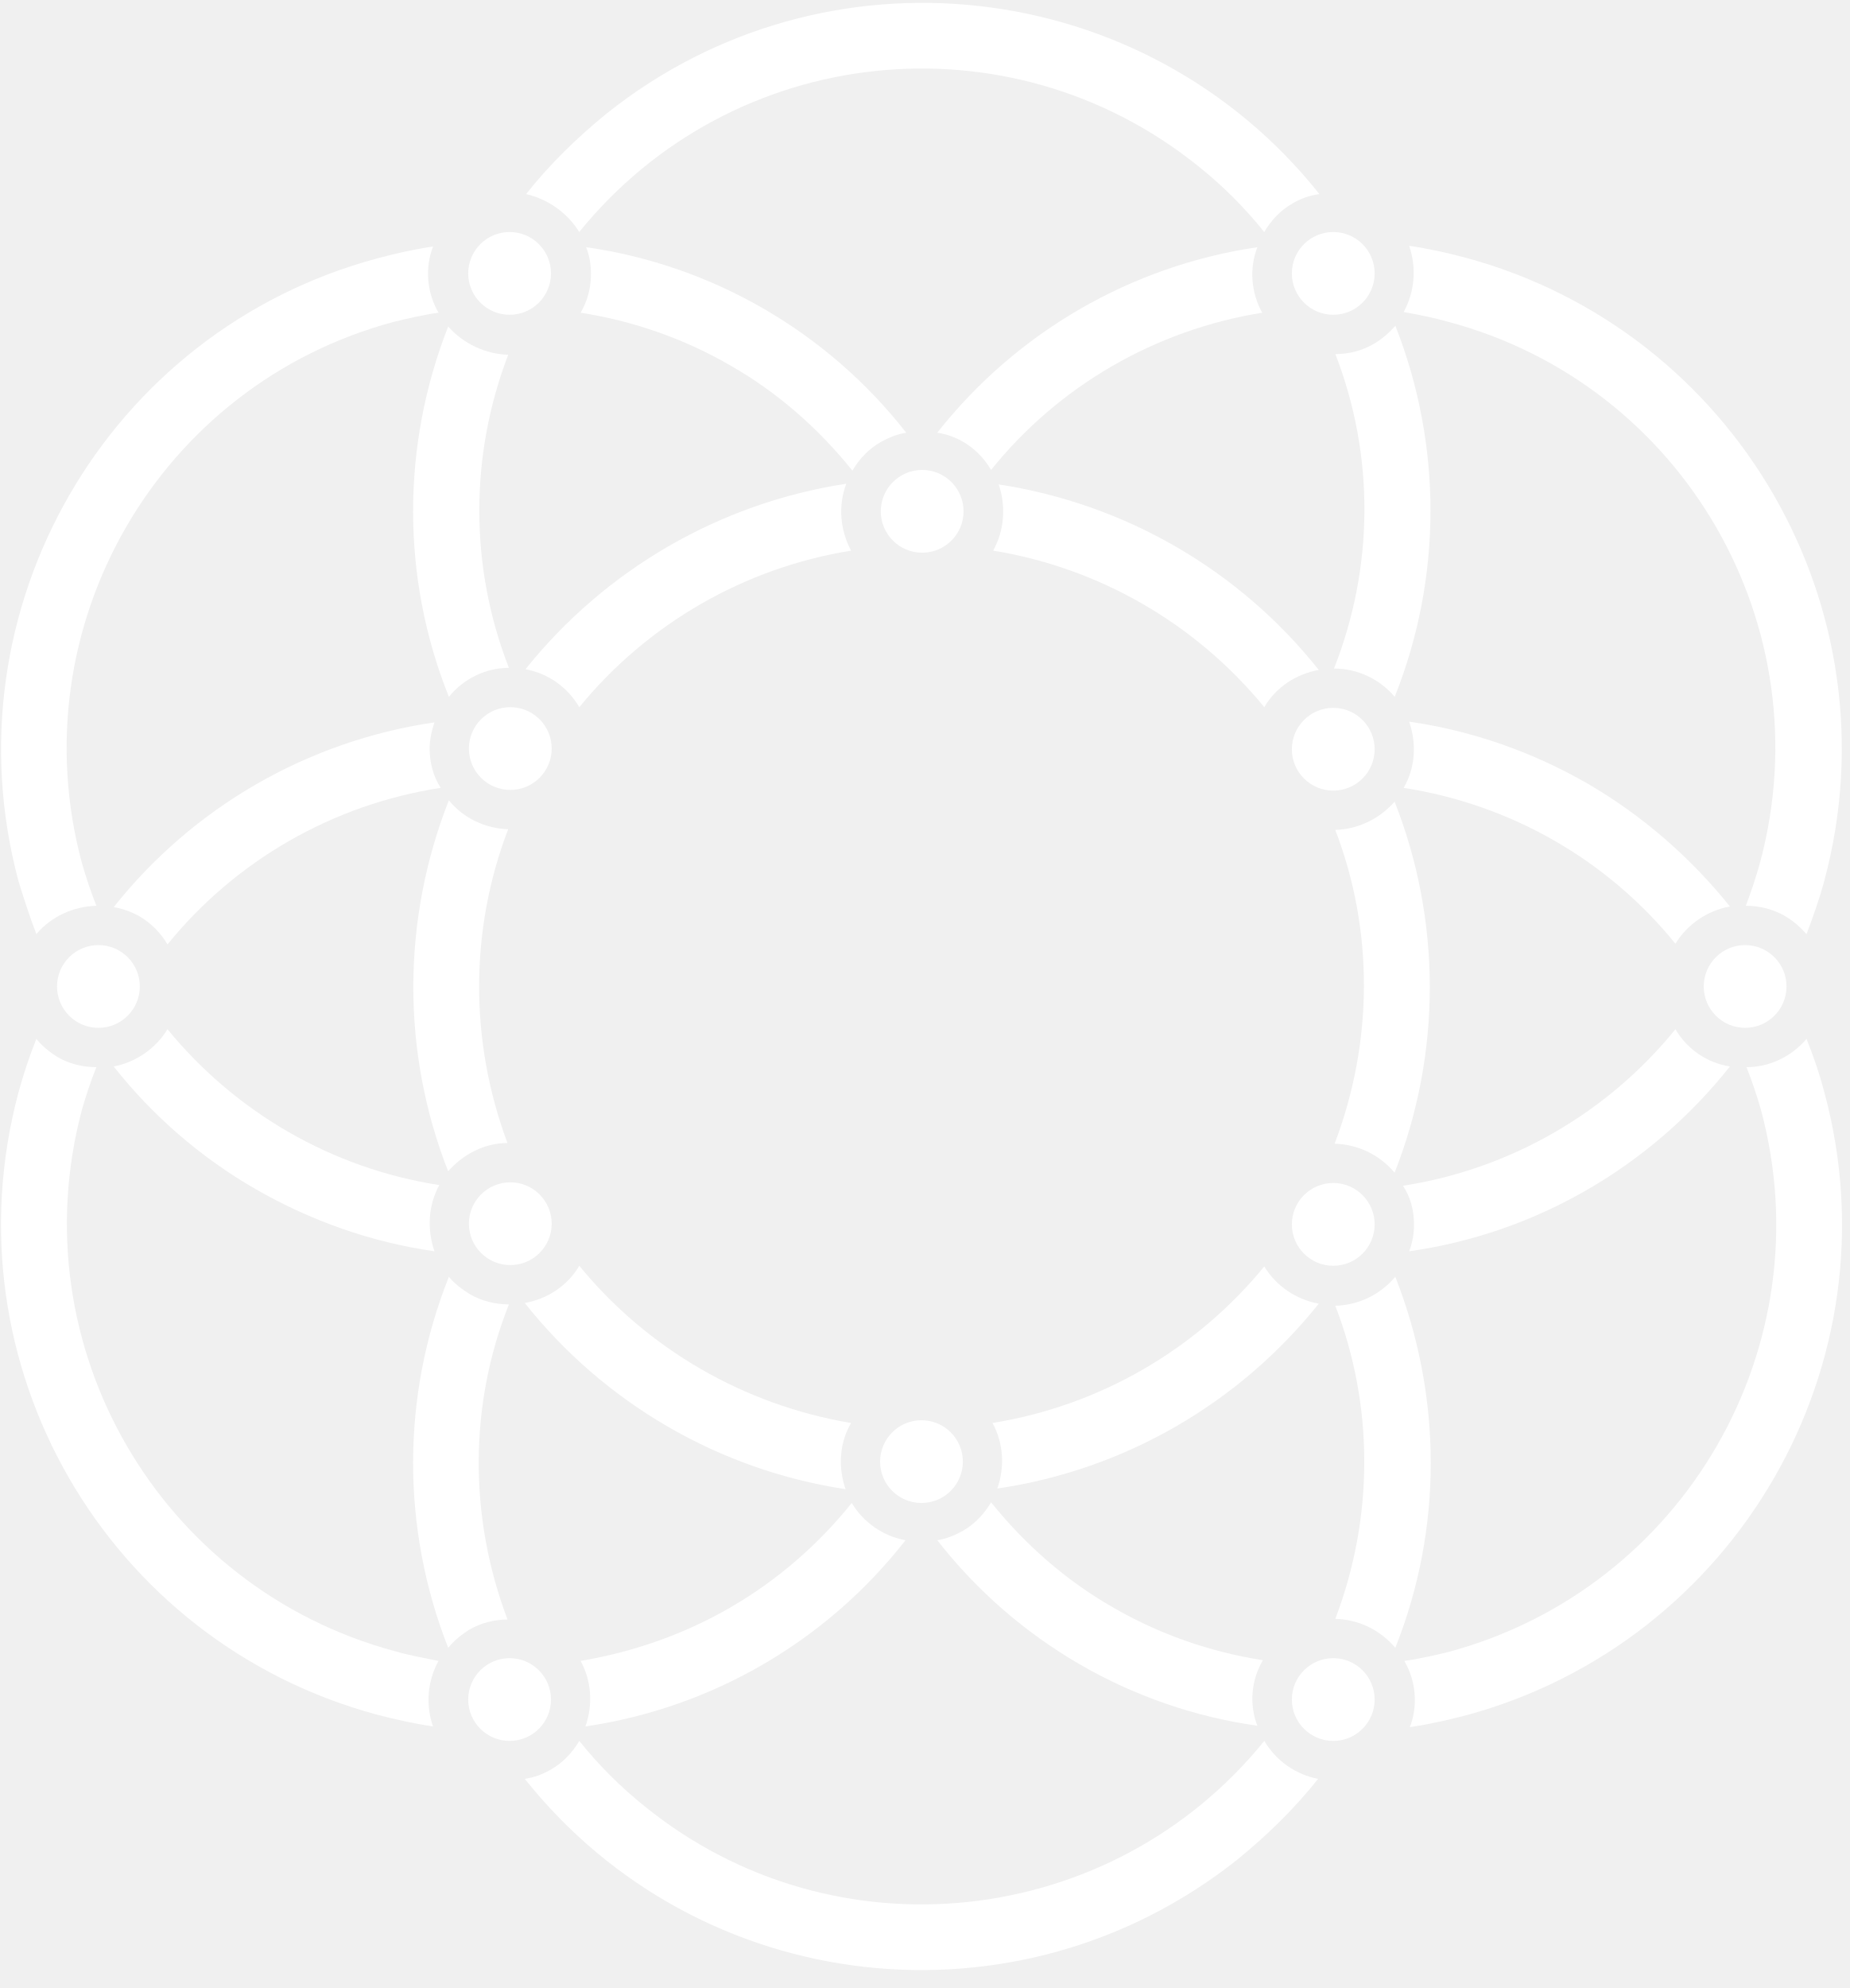
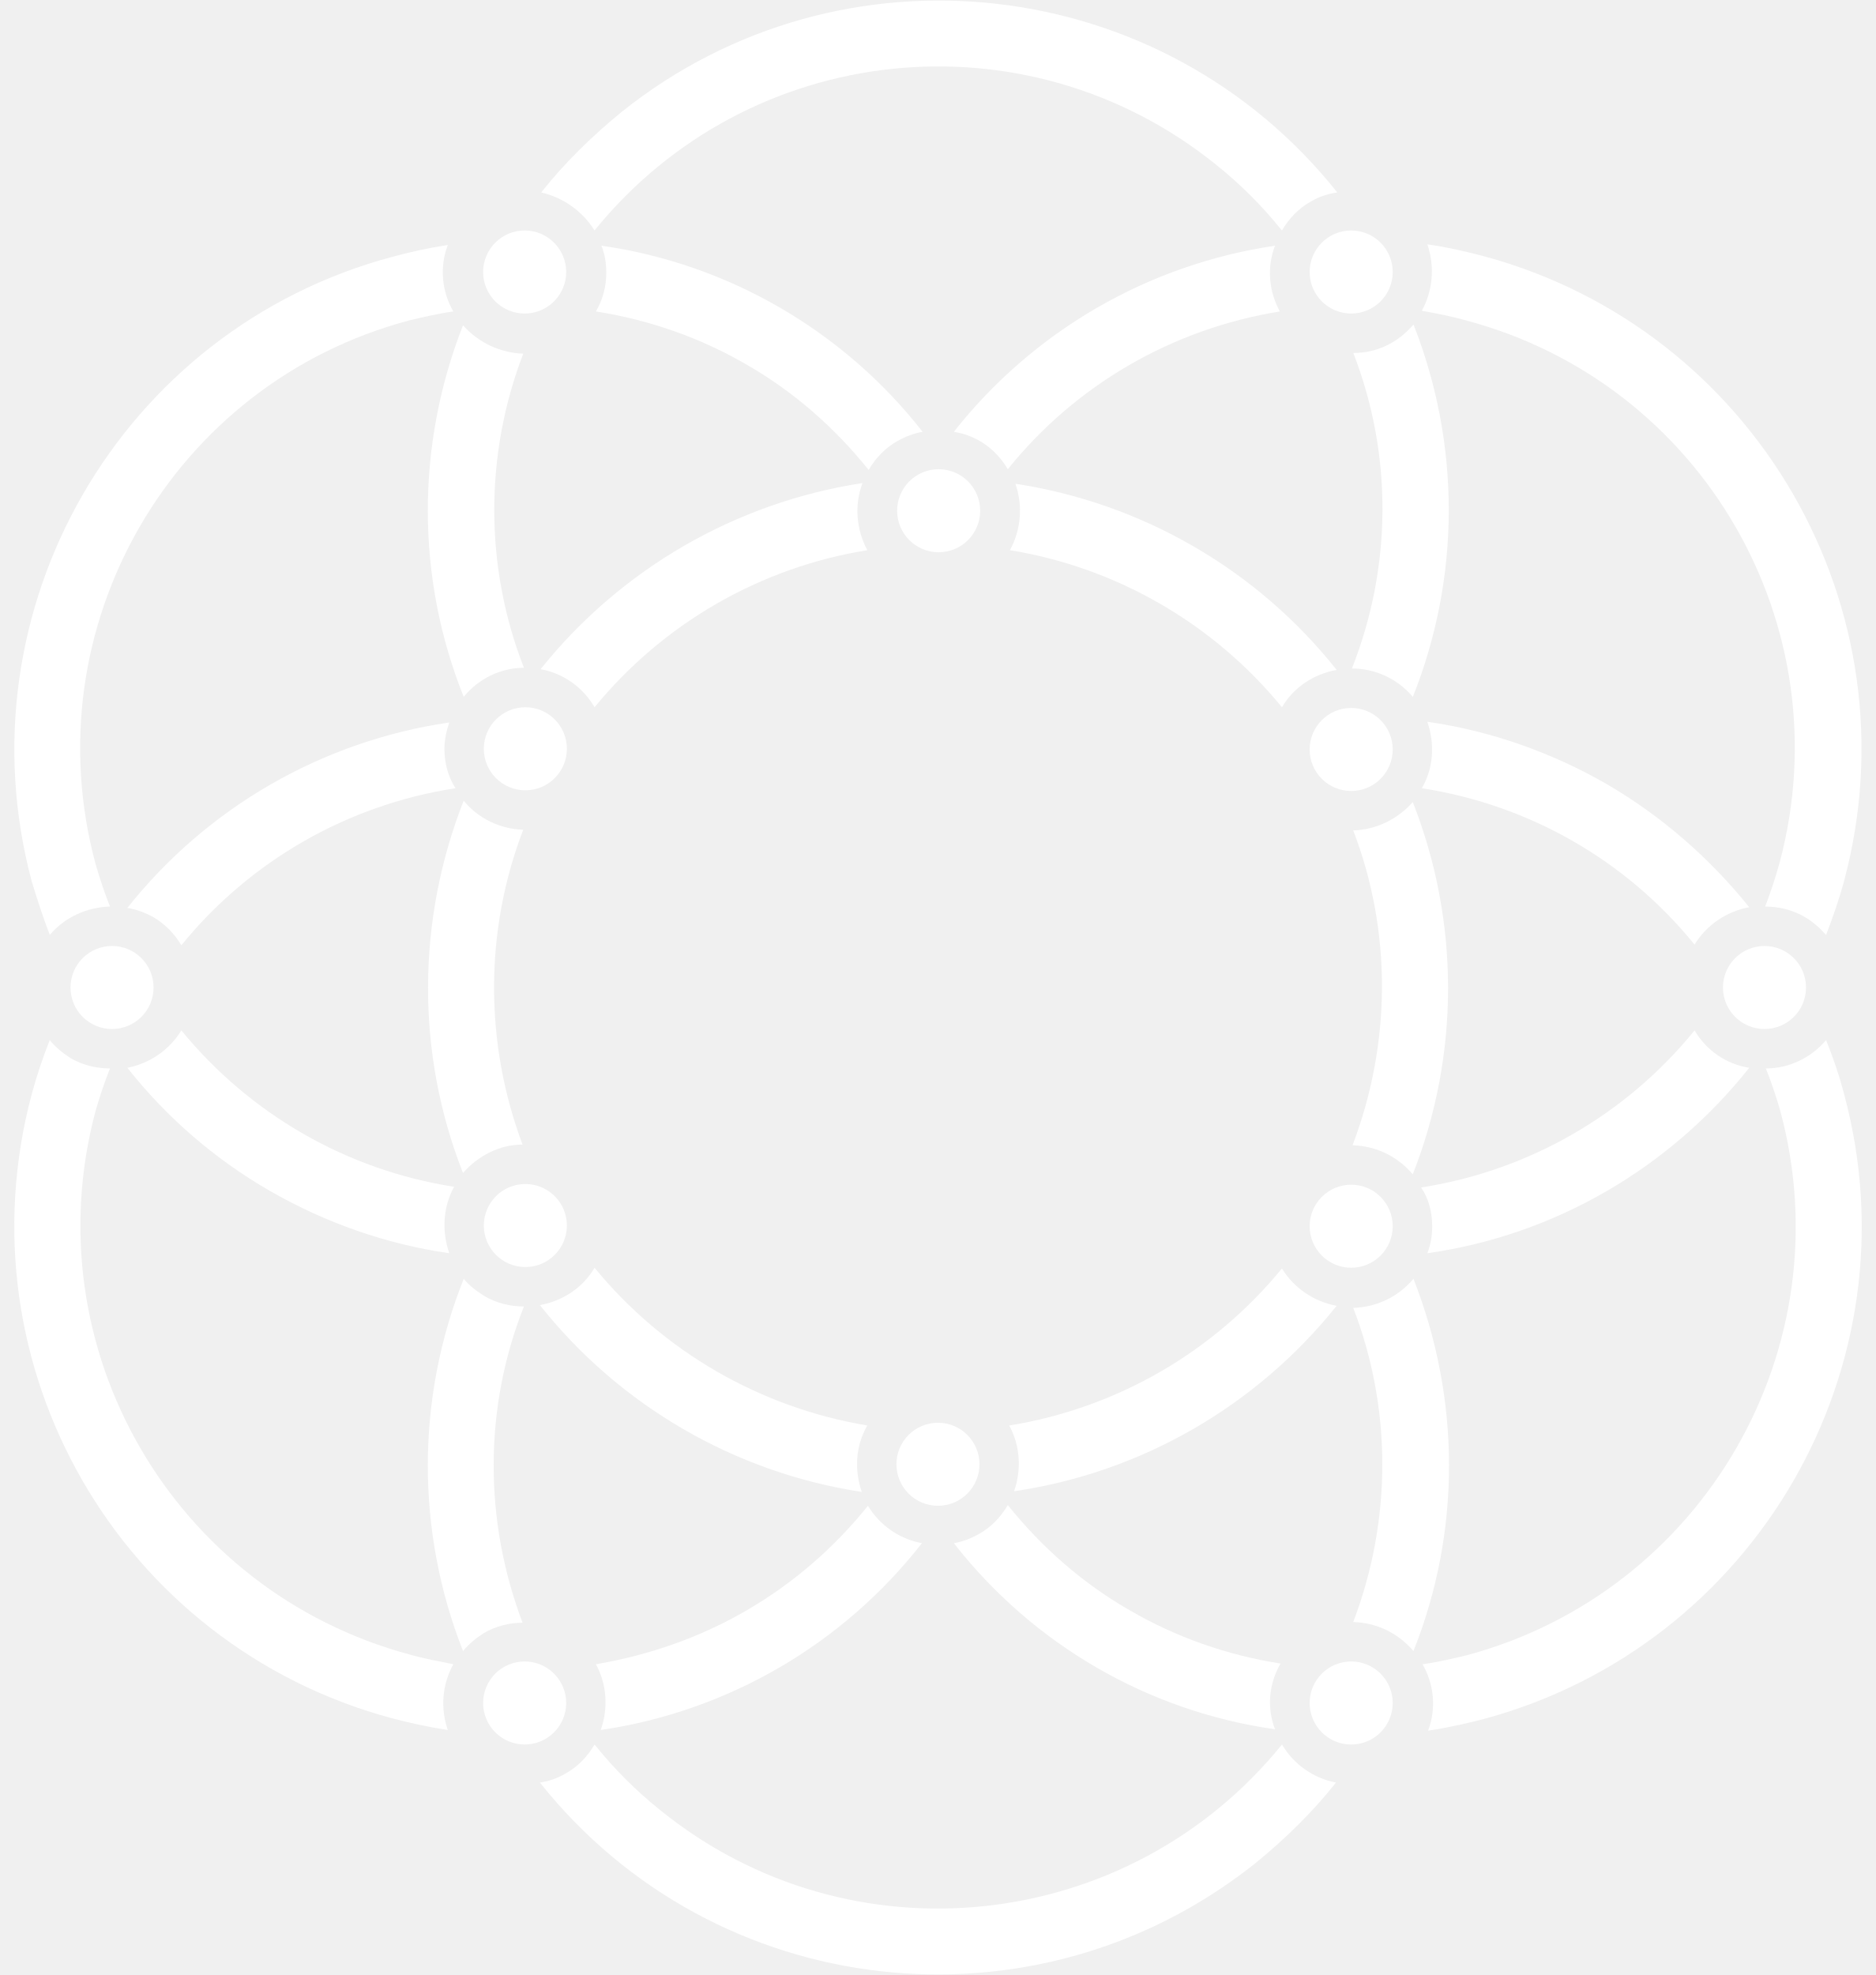
- <svg xmlns="http://www.w3.org/2000/svg" width="94" height="101" viewBox="0 0 94 101" fill="none">
-   <path d="M25.896 15.992C27.058 15.992 28 15.051 28 13.89C28 12.729 27.058 11.788 25.896 11.788C24.735 11.788 23.793 12.729 23.793 13.89C23.793 15.051 24.735 15.992 25.896 15.992Z" fill="white" />
-   <path d="M25.931 40.132C27.093 40.132 28.035 39.191 28.035 38.03C28.035 36.869 27.093 35.928 25.931 35.928C24.77 35.928 23.828 36.869 23.828 38.03C23.828 39.191 24.77 40.132 25.931 40.132Z" fill="white" />
-   <path d="M67.752 88.447C68.913 88.447 69.855 87.506 69.855 86.345C69.855 85.184 68.913 84.243 67.752 84.243C66.59 84.243 65.648 85.184 65.648 86.345C65.648 87.506 66.59 88.447 67.752 88.447Z" fill="white" />
-   <path d="M5.002 52.219C6.163 52.219 7.105 51.278 7.105 50.117C7.105 48.956 6.163 48.015 5.002 48.015C3.84 48.015 2.898 48.956 2.898 50.117C2.898 51.278 3.84 52.219 5.002 52.219Z" fill="white" />
-   <path d="M88.681 52.219C89.843 52.219 90.785 51.278 90.785 50.117C90.785 48.956 89.843 48.015 88.681 48.015C87.52 48.015 86.578 48.956 86.578 50.117C86.578 51.278 87.52 52.219 88.681 52.219Z" fill="white" />
-   <path d="M67.752 15.992C68.913 15.992 69.855 15.051 69.855 13.89C69.855 12.729 68.913 11.788 67.752 11.788C66.59 11.788 65.648 12.729 65.648 13.89C65.648 15.051 66.59 15.992 67.752 15.992Z" fill="white" />
-   <path d="M67.752 64.307C68.913 64.307 69.855 63.366 69.855 62.205C69.855 61.044 68.913 60.102 67.752 60.102C66.59 60.102 65.648 61.044 65.648 62.205C65.648 63.366 66.59 64.307 67.752 64.307Z" fill="white" />
-   <path d="M25.931 64.272C27.093 64.272 28.035 63.331 28.035 62.17C28.035 61.009 27.093 60.068 25.931 60.068C24.77 60.068 23.828 61.009 23.828 62.17C23.828 63.331 24.77 64.272 25.931 64.272Z" fill="white" />
-   <path d="M67.752 40.167C68.913 40.167 69.855 39.226 69.855 38.065C69.855 36.904 68.913 35.963 67.752 35.963C66.59 35.963 65.648 36.904 65.648 38.065C65.648 39.226 66.59 40.167 67.752 40.167Z" fill="white" />
-   <path d="M46.826 76.359C47.988 76.359 48.929 75.418 48.929 74.257C48.929 73.096 47.988 72.155 46.826 72.155C45.664 72.155 44.723 73.096 44.723 74.257C44.723 75.418 45.664 76.359 46.826 76.359Z" fill="white" />
-   <path d="M46.861 28.08C48.023 28.08 48.965 27.139 48.965 25.978C48.965 24.817 48.023 23.875 46.861 23.875C45.7 23.875 44.758 24.817 44.758 25.978C44.758 27.139 45.7 28.08 46.861 28.08Z" fill="white" />
-   <path d="M25.896 88.447C27.058 88.447 28 87.506 28 86.345C28 85.184 27.058 84.243 25.896 84.243C24.735 84.243 23.793 85.184 23.793 86.345C23.793 87.506 24.735 88.447 25.896 88.447Z" fill="white" />
-   <path d="M29.434 11.788C37.216 2.188 51.273 0.682 60.914 8.46C62.141 9.441 63.263 10.562 64.244 11.788C64.595 11.192 65.085 10.667 65.716 10.316C66.137 10.071 66.558 9.931 67.049 9.861C58.179 -1.281 41.949 -3.102 30.836 5.762C29.328 6.988 27.926 8.354 26.734 9.861C27.821 10.106 28.838 10.807 29.434 11.788Z" fill="white" />
-   <path d="M50.363 23.875C53.799 19.601 58.706 16.763 64.14 15.887C63.579 14.871 63.474 13.645 63.895 12.559C57.48 13.505 51.66 16.868 47.629 21.983C48.786 22.159 49.767 22.859 50.363 23.875Z" fill="white" />
-   <path d="M37.146 18.585C39.53 19.951 41.598 21.773 43.316 23.91C43.666 23.315 44.157 22.789 44.788 22.439C45.174 22.229 45.594 22.054 46.05 21.983C42.054 16.868 36.2 13.47 29.784 12.559C29.96 12.979 30.03 13.47 30.03 13.925C30.03 14.626 29.855 15.292 29.504 15.887C32.203 16.308 34.797 17.219 37.146 18.585Z" fill="white" />
-   <path d="M67.789 33.966C68.981 33.966 70.103 34.491 70.874 35.402C73.293 29.341 73.293 22.614 70.909 16.553C70.594 16.903 70.243 17.218 69.822 17.464C69.226 17.814 68.56 17.989 67.859 17.989C69.857 23.14 69.822 28.815 67.789 33.966Z" fill="white" />
-   <path d="M64.246 35.928C64.842 34.912 65.858 34.246 67.015 34.036C62.984 28.956 57.164 25.592 50.749 24.611C51.135 25.733 51.03 26.959 50.469 27.975C55.867 28.851 60.775 31.689 64.246 35.928Z" fill="white" />
-   <path d="M73.572 16.343C85.561 19.531 92.642 31.829 89.452 43.776C89.242 44.547 88.996 45.282 88.716 46.018C89.417 46.018 90.118 46.193 90.714 46.544C91.135 46.789 91.485 47.104 91.801 47.455C92.151 46.544 92.467 45.633 92.712 44.722C96.393 30.953 88.225 16.798 74.448 13.084C73.502 12.839 72.59 12.629 71.609 12.489C71.994 13.61 71.889 14.836 71.328 15.852C72.099 15.992 72.835 16.133 73.572 16.343Z" fill="white" />
-   <path d="M80.688 39.817C77.884 38.205 74.799 37.119 71.609 36.664C71.994 37.785 71.924 39.011 71.328 40.027C76.762 40.868 81.67 43.671 85.14 47.945C85.736 46.964 86.753 46.264 87.909 46.053C85.911 43.566 83.457 41.428 80.688 39.817Z" fill="white" />
-   <path d="M71.854 62.205C71.854 62.66 71.784 63.116 71.609 63.571C78.059 62.66 83.878 59.262 87.909 54.181C86.753 54.006 85.736 53.306 85.14 52.29C81.669 56.564 76.727 59.402 71.293 60.243C71.679 60.803 71.854 61.504 71.854 62.205Z" fill="white" />
-   <path d="M67.82 58.106C69.012 58.141 70.099 58.666 70.87 59.577C73.254 53.516 73.254 46.789 70.87 40.728C70.099 41.604 69.012 42.129 67.855 42.164C69.819 47.279 69.783 52.955 67.82 58.106Z" fill="white" />
-   <path d="M67.856 82.245C69.047 82.28 70.134 82.806 70.905 83.717C73.324 77.656 73.289 70.929 70.905 64.867C70.134 65.778 69.047 66.304 67.856 66.339C69.819 71.419 69.819 77.095 67.856 82.245Z" fill="white" />
-   <path d="M92.712 55.513C92.467 54.567 92.151 53.656 91.801 52.78C91.03 53.691 89.908 54.217 88.751 54.217C89.031 54.917 89.277 55.653 89.487 56.389C92.712 68.371 85.596 80.704 73.607 83.927C72.871 84.103 72.135 84.278 71.363 84.383C71.959 85.399 72.064 86.66 71.644 87.746C72.59 87.606 73.537 87.396 74.483 87.151C88.225 83.437 96.428 69.282 92.712 55.513Z" fill="white" />
-   <path d="M50.679 75.624C57.129 74.678 62.949 71.314 67.015 66.234C65.858 66.024 64.841 65.323 64.246 64.342C60.775 68.581 55.867 71.419 50.434 72.295C50.995 73.311 51.065 74.537 50.679 75.624Z" fill="white" />
-   <path d="M56.533 81.65C54.149 80.283 52.081 78.461 50.363 76.324C50.013 76.92 49.522 77.445 48.891 77.796C48.505 78.006 48.085 78.181 47.629 78.251C51.625 83.367 57.444 86.765 63.895 87.676C63.474 86.59 63.579 85.364 64.175 84.347C61.476 83.927 58.882 83.016 56.533 81.65Z" fill="white" />
-   <path d="M37.146 81.65C34.797 83.016 32.203 83.927 29.504 84.383C30.065 85.399 30.135 86.625 29.749 87.711C36.2 86.765 42.019 83.367 46.015 78.251C44.858 78.041 43.877 77.34 43.281 76.359C41.563 78.497 39.495 80.283 37.146 81.65Z" fill="white" />
-   <path d="M64.248 88.447C56.465 98.047 42.373 99.553 32.768 91.775C31.541 90.794 30.419 89.673 29.437 88.447C29.087 89.042 28.596 89.568 27.965 89.918C27.544 90.163 27.124 90.304 26.668 90.374C35.537 101.515 51.733 103.337 62.881 94.473C64.388 93.247 65.79 91.88 66.982 90.374C65.86 90.163 64.844 89.463 64.248 88.447Z" fill="white" />
-   <path d="M25.861 66.269C25.16 66.269 24.458 66.094 23.862 65.743C23.477 65.498 23.091 65.218 22.811 64.867C20.392 70.929 20.392 77.656 22.776 83.717C23.056 83.367 23.442 83.051 23.827 82.806C24.423 82.456 25.124 82.28 25.791 82.28C23.827 77.095 23.827 71.384 25.861 66.269Z" fill="white" />
-   <path d="M29.437 64.307C28.841 65.323 27.825 65.989 26.668 66.199C30.699 71.279 36.519 74.678 42.969 75.659C42.583 74.538 42.653 73.311 43.249 72.295C37.816 71.384 32.908 68.546 29.437 64.307Z" fill="white" />
-   <path d="M1.849 47.455C2.62 46.544 3.742 46.053 4.899 46.018C4.618 45.317 4.373 44.582 4.162 43.846C0.937 31.864 8.054 19.531 20.043 16.343C20.779 16.167 21.515 15.992 22.286 15.887C21.69 14.871 21.585 13.61 22.006 12.524C21.059 12.664 20.113 12.874 19.201 13.119C5.424 16.798 -2.744 30.988 0.937 44.757C1.218 45.668 1.498 46.544 1.849 47.455Z" fill="white" />
-   <path d="M12.999 60.418C15.803 62.03 18.888 63.116 22.078 63.571C21.693 62.45 21.763 61.224 22.324 60.208C16.89 59.367 11.982 56.529 8.512 52.29C7.916 53.271 6.899 53.971 5.777 54.181C7.74 56.669 10.194 58.806 12.999 60.418Z" fill="white" />
-   <path d="M20.076 83.892C8.087 80.669 0.971 68.371 4.161 56.389C4.371 55.653 4.617 54.917 4.897 54.217C4.196 54.217 3.495 54.042 2.899 53.691C2.513 53.446 2.128 53.131 1.847 52.78C1.497 53.656 1.181 54.602 0.936 55.513C-2.745 69.282 5.388 83.402 19.165 87.116C20.111 87.361 21.058 87.571 22.004 87.711C21.619 86.59 21.724 85.399 22.285 84.383C21.584 84.243 20.812 84.103 20.076 83.892Z" fill="white" />
-   <path d="M25.861 33.931C23.862 28.816 23.862 23.14 25.826 18.024C24.669 17.989 23.547 17.464 22.776 16.588C20.392 22.649 20.392 29.376 22.811 35.402C23.547 34.491 24.669 33.931 25.861 33.931Z" fill="white" />
-   <path d="M21.833 38.03C21.833 37.575 21.938 37.119 22.078 36.699C15.628 37.645 9.809 41.008 5.777 46.088C6.233 46.158 6.689 46.334 7.074 46.544C7.67 46.894 8.161 47.385 8.512 47.98C11.982 43.706 16.925 40.868 22.394 40.027C22.008 39.431 21.833 38.731 21.833 38.03Z" fill="white" />
-   <path d="M43.004 24.576C36.589 25.557 30.77 28.921 26.703 34.001C27.86 34.211 28.841 34.912 29.438 35.928C32.908 31.689 37.816 28.851 43.249 27.975C42.689 26.924 42.583 25.697 43.004 24.576Z" fill="white" />
-   <path d="M25.824 42.129C24.667 42.094 23.546 41.569 22.809 40.658C20.426 46.719 20.39 53.446 22.774 59.507C23.546 58.631 24.632 58.071 25.789 58.071C23.861 52.92 23.861 47.245 25.824 42.129Z" fill="white" />
+ <svg xmlns="http://www.w3.org/2000/svg" width="95" height="100" viewBox="0 0 95 100" fill="none">
+   <path d="M26.568 15.875C27.73 15.875 28.672 14.934 28.672 13.773C28.672 12.612 27.73 11.67 26.568 11.67C25.407 11.67 24.465 12.612 24.465 13.773C24.465 14.934 25.407 15.875 26.568 15.875Z" fill="white" />
+   <path d="M26.603 40.015C27.765 40.015 28.707 39.074 28.707 37.913C28.707 36.752 27.765 35.81 26.603 35.81C25.442 35.81 24.5 36.752 24.5 37.913C24.5 39.074 25.442 40.015 26.603 40.015Z" fill="white" />
+   <path d="M68.424 88.33C69.585 88.33 70.527 87.388 70.527 86.227C70.527 85.066 69.585 84.125 68.424 84.125C67.262 84.125 66.32 85.066 66.32 86.227C66.32 87.388 67.262 88.33 68.424 88.33Z" fill="white" />
+   <path d="M5.674 52.102C6.835 52.102 7.777 51.161 7.777 50C7.777 48.839 6.835 47.898 5.674 47.898C4.512 47.898 3.57 48.839 3.57 50C3.57 51.161 4.512 52.102 5.674 52.102Z" fill="white" />
+   <path d="M89.353 52.102C90.515 52.102 91.457 51.161 91.457 50C91.457 48.839 90.515 47.898 89.353 47.898C88.192 47.898 87.25 48.839 87.25 50C87.25 51.161 88.192 52.102 89.353 52.102Z" fill="white" />
+   <path d="M68.424 15.875C69.585 15.875 70.527 14.934 70.527 13.773C70.527 12.612 69.585 11.671 68.424 11.671C67.262 11.671 66.32 12.612 66.32 13.773C66.32 14.934 67.262 15.875 68.424 15.875Z" fill="white" />
+   <path d="M68.424 64.189C69.585 64.189 70.527 63.248 70.527 62.087C70.527 60.926 69.585 59.985 68.424 59.985C67.262 59.985 66.32 60.926 66.32 62.087C66.32 63.248 67.262 64.189 68.424 64.189Z" fill="white" />
+   <path d="M26.603 64.154C27.765 64.154 28.707 63.213 28.707 62.052C28.707 60.891 27.765 59.95 26.603 59.95C25.442 59.95 24.5 60.891 24.5 62.052C24.5 63.213 25.442 64.154 26.603 64.154Z" fill="white" />
+   <path d="M68.424 40.05C69.585 40.05 70.527 39.109 70.527 37.948C70.527 36.787 69.585 35.846 68.424 35.846C67.262 35.846 66.32 36.787 66.32 37.948C66.32 39.109 67.262 40.05 68.424 40.05Z" fill="white" />
+   <path d="M47.498 76.242C48.66 76.242 49.601 75.301 49.601 74.14C49.601 72.979 48.66 72.038 47.498 72.038C46.336 72.038 45.395 72.979 45.395 74.14C45.395 75.301 46.336 76.242 47.498 76.242Z" fill="white" />
+   <path d="M47.533 27.962C48.695 27.962 49.636 27.021 49.636 25.86C49.636 24.699 48.695 23.758 47.533 23.758C46.371 23.758 45.43 24.699 45.43 25.86C45.43 27.021 46.371 27.962 47.533 27.962Z" fill="white" />
+   <path d="M26.568 88.329C27.73 88.329 28.672 87.388 28.672 86.227C28.672 85.066 27.73 84.125 26.568 84.125C25.407 84.125 24.465 85.066 24.465 86.227C24.465 87.388 25.407 88.329 26.568 88.329Z" fill="white" />
+   <path d="M30.105 11.671C37.888 2.071 51.945 0.564 61.586 8.342C62.813 9.323 63.934 10.444 64.916 11.671C65.266 11.075 65.757 10.549 66.388 10.199C66.809 9.954 67.23 9.814 67.72 9.744C58.851 -1.398 42.62 -3.22 31.508 5.644C30 6.871 28.598 8.237 27.406 9.744C28.493 9.989 29.51 10.69 30.105 11.671Z" fill="white" />
+   <path d="M51.035 23.758C54.471 19.483 59.378 16.645 64.812 15.77C64.251 14.754 64.146 13.527 64.567 12.441C58.151 13.387 52.332 16.751 48.301 21.866C49.458 22.041 50.439 22.742 51.035 23.758Z" fill="white" />
+   <path d="M37.818 18.468C40.202 19.834 42.27 21.656 43.988 23.793C44.338 23.198 44.829 22.672 45.46 22.322C45.846 22.111 46.266 21.936 46.722 21.866C42.726 16.751 36.871 13.352 30.456 12.441C30.631 12.862 30.702 13.352 30.702 13.808C30.702 14.508 30.526 15.174 30.176 15.77C32.875 16.19 35.469 17.101 37.818 18.468Z" fill="white" />
+   <path d="M68.461 33.848C69.653 33.848 70.775 34.374 71.546 35.285C73.965 29.224 73.965 22.497 71.581 16.435C71.265 16.786 70.915 17.101 70.494 17.346C69.898 17.697 69.232 17.872 68.531 17.872C70.529 23.022 70.494 28.698 68.461 33.848Z" fill="white" />
+   <path d="M64.918 35.81C65.513 34.794 66.53 34.129 67.687 33.919C63.656 28.838 57.836 25.475 51.421 24.494C51.807 25.615 51.702 26.841 51.141 27.857C56.539 28.733 61.447 31.571 64.918 35.81Z" fill="white" />
+   <path d="M74.244 16.225C86.233 19.414 93.314 31.711 90.124 43.658C89.913 44.429 89.668 45.165 89.388 45.901C90.089 45.901 90.79 46.076 91.386 46.426C91.806 46.672 92.157 46.987 92.473 47.337C92.823 46.426 93.139 45.515 93.384 44.605C97.065 30.835 88.897 16.681 75.12 12.967C74.174 12.722 73.262 12.511 72.28 12.371C72.666 13.492 72.561 14.719 72 15.735C72.771 15.875 73.507 16.015 74.244 16.225Z" fill="white" />
+   <path d="M81.36 39.699C78.555 38.088 75.471 37.002 72.28 36.546C72.666 37.667 72.596 38.894 72 39.91C77.434 40.751 82.341 43.553 85.812 47.828C86.408 46.847 87.424 46.146 88.581 45.936C86.583 43.448 84.129 41.311 81.36 39.699Z" fill="white" />
+   <path d="M72.526 62.087C72.526 62.543 72.456 62.998 72.28 63.454C78.731 62.543 84.55 59.144 88.581 54.064C87.424 53.889 86.408 53.188 85.812 52.172C82.341 56.447 77.398 59.284 71.965 60.125C72.35 60.686 72.526 61.387 72.526 62.087Z" fill="white" />
+   <path d="M68.492 57.988C69.684 58.023 70.771 58.549 71.542 59.46C73.926 53.398 73.926 46.672 71.542 40.61C70.771 41.486 69.684 42.012 68.527 42.047C70.49 47.162 70.455 52.838 68.492 57.988Z" fill="white" />
+   <path d="M68.527 82.128C69.719 82.163 70.806 82.689 71.577 83.599C73.996 77.538 73.961 70.811 71.577 64.75C70.806 65.661 69.719 66.186 68.527 66.222C70.49 71.302 70.49 76.978 68.527 82.128Z" fill="white" />
+   <path d="M93.384 55.396C93.139 54.45 92.823 53.539 92.473 52.663C91.701 53.574 90.58 54.099 89.423 54.099C89.703 54.8 89.949 55.536 90.159 56.272C93.384 68.254 86.268 80.587 74.279 83.81C73.543 83.985 72.806 84.16 72.035 84.265C72.631 85.281 72.736 86.543 72.316 87.629C73.262 87.489 74.209 87.278 75.155 87.033C88.897 83.319 97.1 69.165 93.384 55.396Z" fill="white" />
+   <path d="M51.351 75.506C57.801 74.56 63.62 71.197 67.687 66.117C66.53 65.906 65.513 65.206 64.917 64.225C61.447 68.464 56.539 71.302 51.105 72.178C51.666 73.194 51.736 74.42 51.351 75.506Z" fill="white" />
+   <path d="M57.205 81.532C54.821 80.166 52.753 78.344 51.035 76.207C50.685 76.802 50.194 77.328 49.563 77.678C49.177 77.888 48.757 78.064 48.301 78.134C52.297 83.249 58.116 86.647 64.567 87.558C64.146 86.472 64.251 85.246 64.847 84.23C62.148 83.81 59.554 82.899 57.205 81.532Z" fill="white" />
+   <path d="M37.818 81.532C35.469 82.899 32.875 83.81 30.176 84.265C30.737 85.281 30.807 86.507 30.421 87.594C36.871 86.648 42.691 83.249 46.687 78.134C45.53 77.924 44.549 77.223 43.953 76.242C42.235 78.379 40.167 80.166 37.818 81.532Z" fill="white" />
+   <path d="M64.92 88.329C57.137 97.929 43.045 99.436 33.44 91.658C32.213 90.677 31.091 89.556 30.109 88.329C29.759 88.925 29.268 89.451 28.637 89.801C28.216 90.046 27.796 90.186 27.34 90.256C36.209 101.398 52.405 103.22 63.552 94.356C65.06 93.129 66.462 91.763 67.654 90.256C66.532 90.046 65.516 89.345 64.92 88.329Z" fill="white" />
+   <path d="M26.532 66.151C25.831 66.151 25.13 65.976 24.534 65.626C24.149 65.381 23.763 65.1 23.483 64.75C21.064 70.811 21.064 77.538 23.448 83.599C23.728 83.249 24.114 82.934 24.499 82.689C25.095 82.338 25.796 82.163 26.462 82.163C24.499 76.978 24.499 71.267 26.532 66.151Z" fill="white" />
+   <path d="M30.109 64.19C29.513 65.206 28.497 65.871 27.34 66.082C31.371 71.162 37.191 74.56 43.641 75.541C43.255 74.42 43.325 73.194 43.921 72.178C38.488 71.267 33.58 68.429 30.109 64.19Z" fill="white" />
+   <path d="M2.521 47.337C3.292 46.426 4.414 45.936 5.57 45.901C5.29 45.2 5.045 44.464 4.834 43.728C1.609 31.746 8.725 19.413 20.715 16.225C21.451 16.05 22.187 15.875 22.958 15.77C22.362 14.754 22.257 13.492 22.678 12.406C21.731 12.546 20.785 12.757 19.873 13.002C6.096 16.681 -2.072 30.87 1.609 44.639C1.89 45.55 2.17 46.426 2.521 47.337Z" fill="white" />
+   <path d="M13.671 60.3C16.475 61.912 19.56 62.998 22.75 63.454C22.364 62.333 22.435 61.106 22.995 60.09C17.562 59.249 12.654 56.411 9.184 52.172C8.588 53.153 7.571 53.854 6.449 54.064C8.412 56.552 10.866 58.689 13.671 60.3Z" fill="white" />
+   <path d="M20.748 83.775C8.759 80.552 1.643 68.254 4.833 56.272C5.043 55.536 5.289 54.8 5.569 54.099C4.868 54.099 4.167 53.924 3.571 53.574C3.185 53.328 2.8 53.013 2.519 52.663C2.169 53.539 1.853 54.485 1.608 55.396C-2.073 69.165 6.06 83.284 19.837 86.998C20.783 87.243 21.73 87.454 22.676 87.594C22.291 86.473 22.396 85.281 22.957 84.265C22.256 84.125 21.484 83.985 20.748 83.775Z" fill="white" />
+   <path d="M26.532 33.813C24.534 28.698 24.534 23.022 26.497 17.907C25.341 17.872 24.219 17.346 23.448 16.471C21.064 22.532 21.064 29.259 23.483 35.285C24.219 34.374 25.341 33.813 26.532 33.813Z" fill="white" />
+   <path d="M22.505 37.913C22.505 37.457 22.61 37.002 22.75 36.581C16.3 37.527 10.481 40.891 6.449 45.971C6.905 46.041 7.361 46.216 7.746 46.426C8.342 46.777 8.833 47.267 9.184 47.863C12.654 43.589 17.597 40.751 23.066 39.91C22.68 39.314 22.505 38.613 22.505 37.913Z" fill="white" />
+   <path d="M43.676 24.459C37.261 25.44 31.442 28.803 27.375 33.883C28.532 34.094 29.513 34.794 30.109 35.81C33.58 31.571 38.488 28.733 43.921 27.857C43.36 26.806 43.255 25.58 43.676 24.459Z" fill="white" />
+   <path d="M26.496 42.012C25.339 41.977 24.217 41.451 23.481 40.54C21.098 46.602 21.062 53.328 23.446 59.39C24.217 58.514 25.304 57.953 26.461 57.953C24.533 52.803 24.533 47.127 26.496 42.012Z" fill="white" />
</svg>
